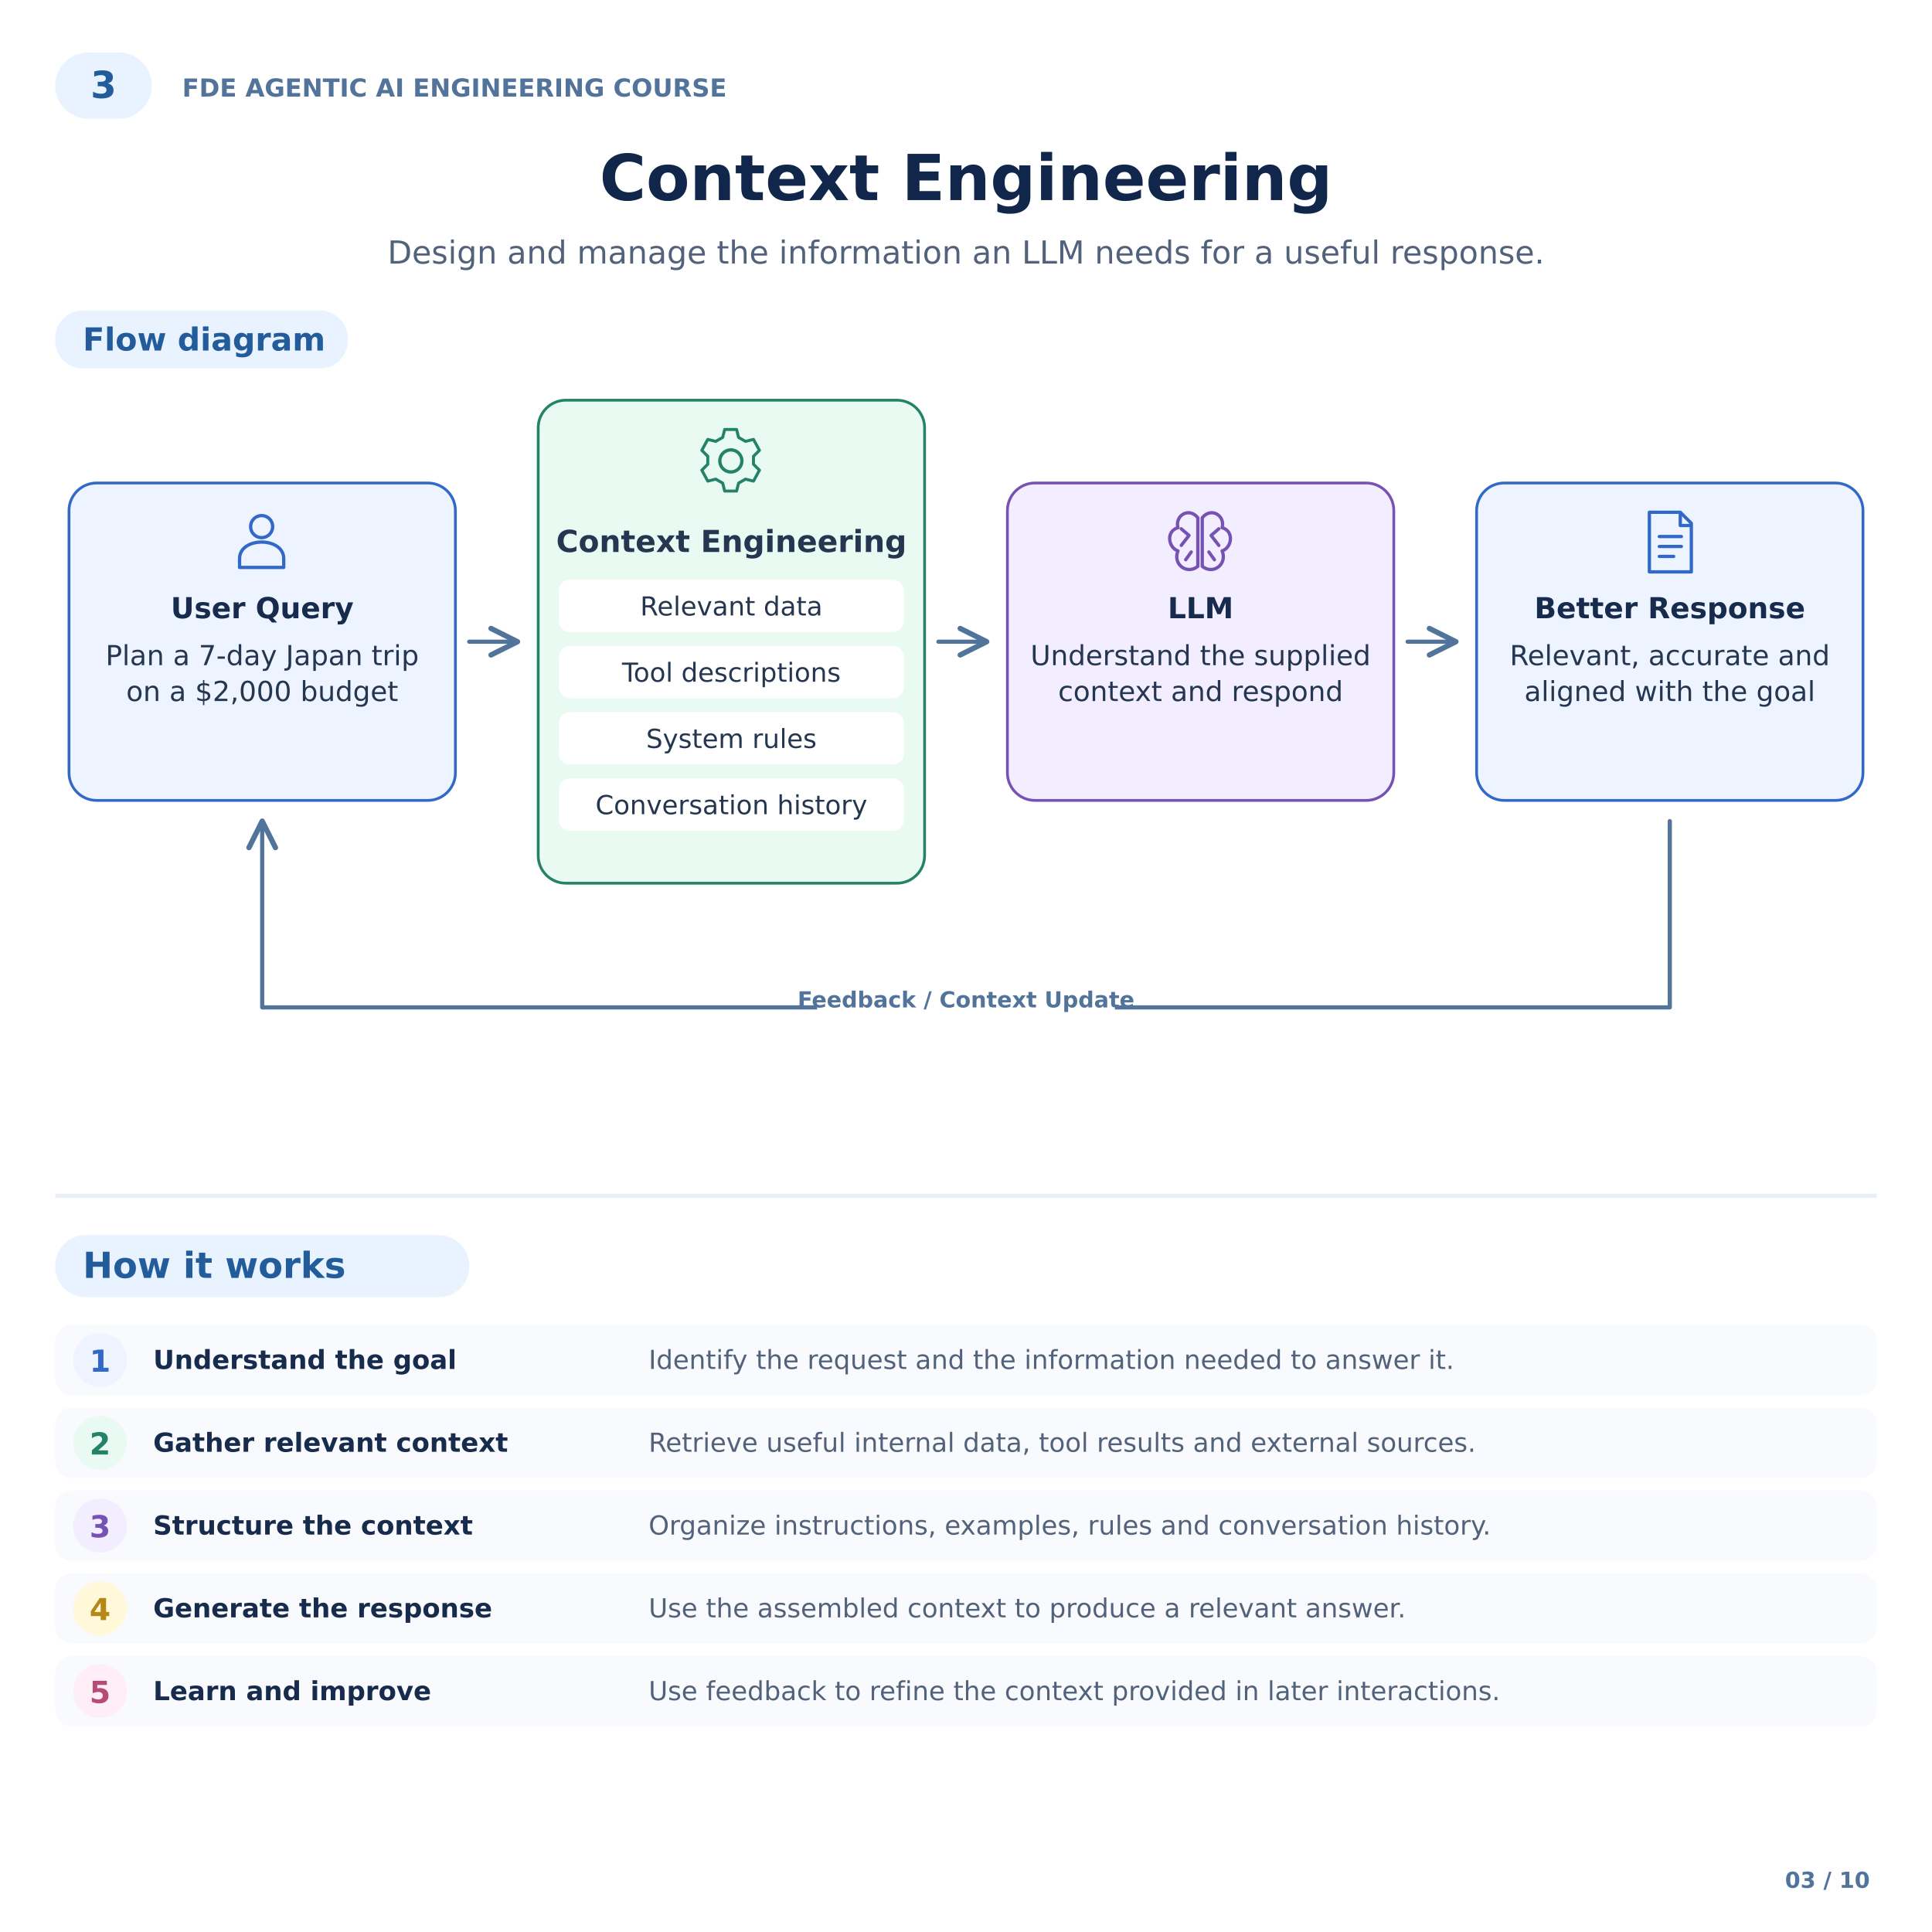
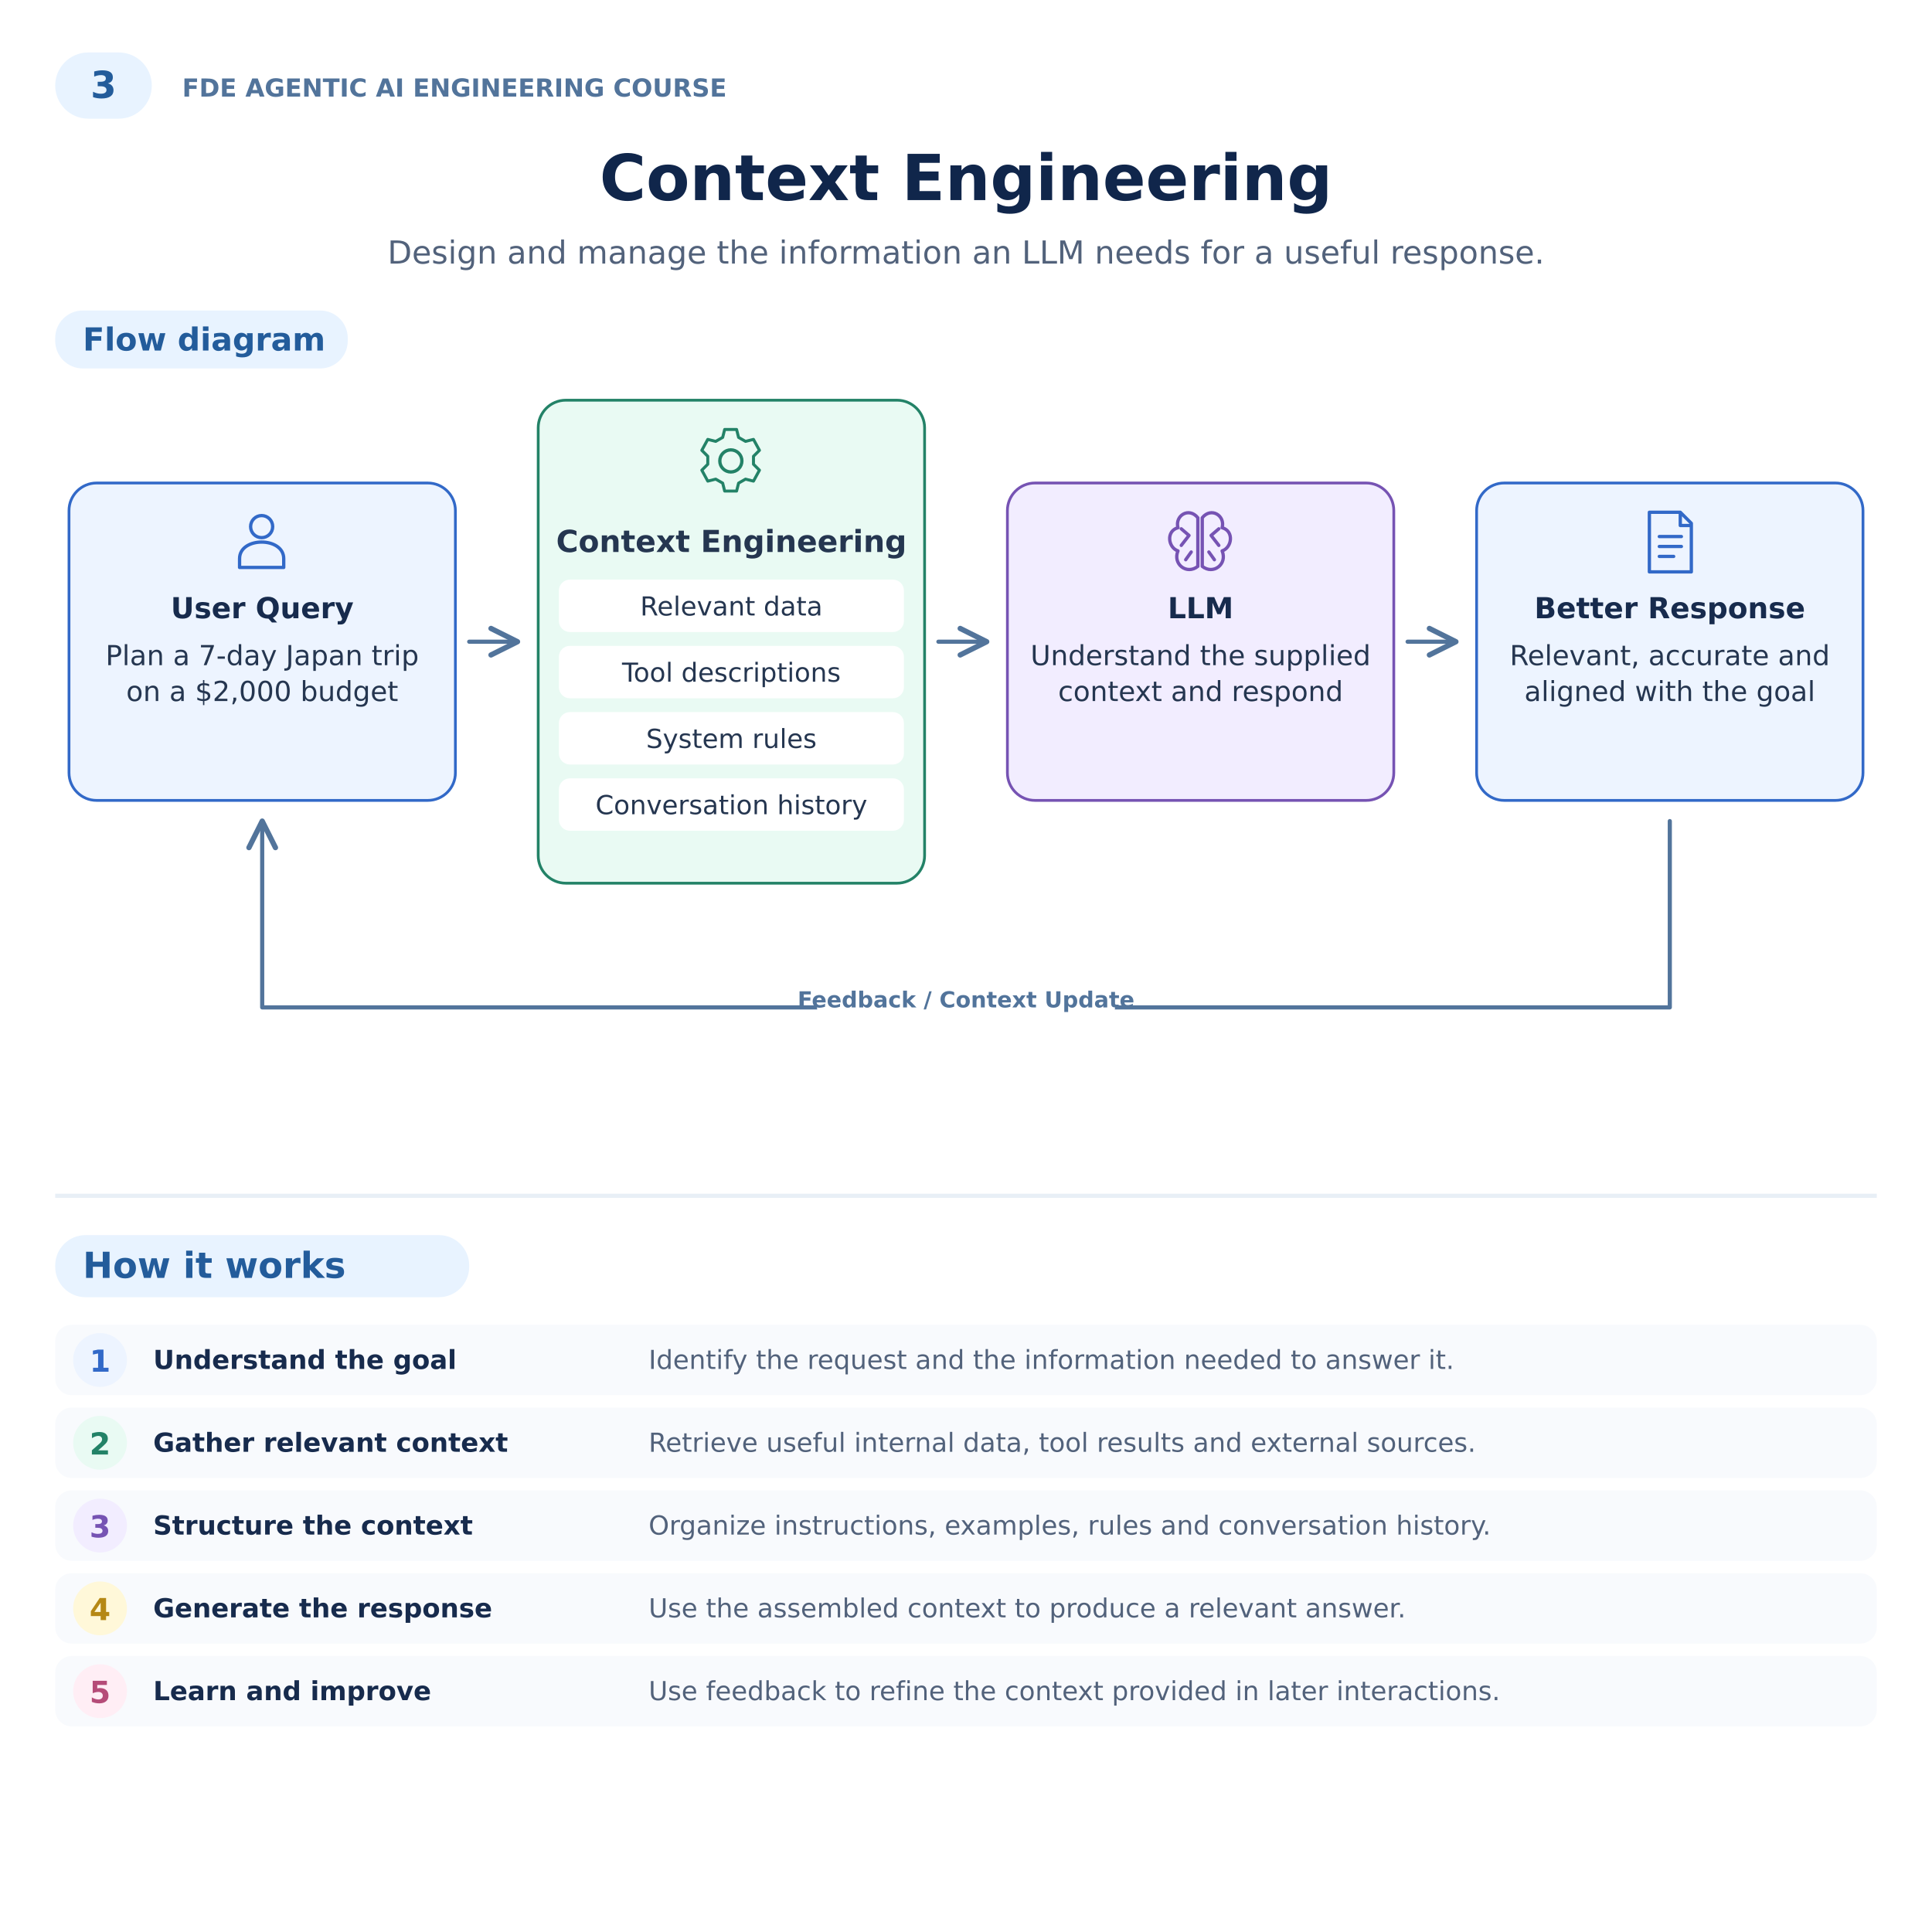
<svg xmlns="http://www.w3.org/2000/svg" width="1400" height="1400" viewBox="0 0 1400 1400" role="img" aria-labelledby="title desc">
  <defs>
    <marker id="arrow" viewBox="0 0 10 10" refX="9" refY="5" markerWidth="8" markerHeight="8" orient="auto-start-reverse">
      <path d="M1 1 9 5 1 9" fill="none" stroke="#52749b" stroke-width="1.6" stroke-linecap="round" stroke-linejoin="round" />
    </marker>
  </defs>
  <g font-family="DejaVu Sans,Arial,sans-serif">
    <rect x="0" y="0" width="1400" height="1400" rx="0" fill="#ffffff" stroke="none" stroke-width="2" />
    <rect x="40" y="38" width="70" height="48" rx="24" fill="#e8f3ff" stroke="none" stroke-width="2" />
    <text x="75" y="71" font-size="27" font-weight="700" fill="#235c9b" text-anchor="middle">3</text>
    <text x="132" y="70" font-size="18" font-weight="700" fill="#52749b" text-anchor="start">FDE AGENTIC AI ENGINEERING COURSE</text>
    <text x="700" y="145" font-size="46" font-weight="700" fill="#10264b" text-anchor="middle">Context Engineering</text>
    <text x="700" y="191" font-size="23" font-weight="400" fill="#52627b" text-anchor="middle">Design and manage the information an LLM needs for a useful response.</text>
    <rect x="40" y="225" width="212" height="42" rx="20" fill="#e8f3ff" stroke="none" stroke-width="2" />
    <text x="60" y="254" font-size="23" font-weight="700" fill="#235c9b" text-anchor="start">Flow diagram</text>
    <rect x="50" y="350" width="280" height="230" rx="20" fill="#edf4ff" stroke="#3269c8" stroke-width="2" />
    <g transform="translate(164.0,368) scale(0.8)" fill="none" stroke="#3269c8" stroke-width="3" stroke-linecap="round" stroke-linejoin="round">
      <circle cx="32" cy="17" r="10" />
      <path d="M12 54v-8c0-20 40-20 40 0v8Z" />
    </g>
    <text x="190.0" y="448" font-size="21" font-weight="700" fill="#172b4d" text-anchor="middle">User Query</text>
    <text x="190.0" y="482" font-size="20" font-weight="400" fill="#253650" text-anchor="middle">Plan a 7-day Japan trip</text>
    <text x="190.0" y="508" font-size="20" font-weight="400" fill="#253650" text-anchor="middle">on a $2,000 budget</text>
    <rect x="390" y="290" width="280" height="350" rx="20" fill="#e9faf3" stroke="#238267" stroke-width="2" />
    <g transform="translate(504,310) scale(0.8)" fill="none" stroke="#238267" stroke-width="3" stroke-linecap="round" stroke-linejoin="round">
      <path d="m26 5 12 0 2 8 7 4 8-2 6 11-6 6v8l6 6-6 11-8-2-7 4-2 8H26l-2-8-7-4-8 2-6-11 6-6v-8l-6-6 6-11 8 2 7-4Z" transform="translate(3,-3) scale(.9)" />
      <circle cx="32" cy="30" r="10" />
    </g>
    <text x="530" y="400" font-size="22" font-weight="700" fill="#253650" text-anchor="middle">Context Engineering</text>
    <rect x="405" y="420" width="250" height="38" rx="8" fill="#ffffff" stroke="none" stroke-width="2" />
    <text x="530" y="446" font-size="19" font-weight="400" fill="#253650" text-anchor="middle">Relevant data</text>
    <rect x="405" y="468" width="250" height="38" rx="8" fill="#ffffff" stroke="none" stroke-width="2" />
    <text x="530" y="494" font-size="19" font-weight="400" fill="#253650" text-anchor="middle">Tool descriptions</text>
    <rect x="405" y="516" width="250" height="38" rx="8" fill="#ffffff" stroke="none" stroke-width="2" />
    <text x="530" y="542" font-size="19" font-weight="400" fill="#253650" text-anchor="middle">System rules</text>
    <rect x="405" y="564" width="250" height="38" rx="8" fill="#ffffff" stroke="none" stroke-width="2" />
    <text x="530" y="590" font-size="19" font-weight="400" fill="#253650" text-anchor="middle">Conversation history</text>
    <rect x="730" y="350" width="280" height="230" rx="20" fill="#f2edff" stroke="#7653b3" stroke-width="2" />
    <g transform="translate(844.0,368) scale(0.8)" fill="none" stroke="#7653b3" stroke-width="3" stroke-linecap="round" stroke-linejoin="round">
      <path d="M30 9c-8-10-21-2-18 9C1 21 3 36 12 39c-5 12 8 22 18 14V9Z M34 9c8-10 21-2 18 9 11 3 9 18 0 21 5 12-8 22-18 14V9Z M15 19l7 6-7 9 M49 19l-7 6 7 9 M19 47l5-7 M45 47l-5-7" />
    </g>
    <text x="870.0" y="448" font-size="21" font-weight="700" fill="#172b4d" text-anchor="middle">LLM</text>
    <text x="870.0" y="482" font-size="20" font-weight="400" fill="#253650" text-anchor="middle">Understand the supplied</text>
    <text x="870.0" y="508" font-size="20" font-weight="400" fill="#253650" text-anchor="middle">context and respond</text>
    <rect x="1070" y="350" width="280" height="230" rx="20" fill="#edf4ff" stroke="#3269c8" stroke-width="2" />
    <g transform="translate(1184.0,368) scale(0.8)" fill="none" stroke="#3269c8" stroke-width="3" stroke-linecap="round" stroke-linejoin="round">
      <path d="M14 4h28l10 10v44H14Z M42 4v12h10 M23 26h20 M23 35h20 M23 44h13" />
    </g>
    <text x="1210.0" y="448" font-size="21" font-weight="700" fill="#172b4d" text-anchor="middle">Better Response</text>
    <text x="1210.0" y="482" font-size="20" font-weight="400" fill="#253650" text-anchor="middle">Relevant, accurate and</text>
    <text x="1210.0" y="508" font-size="20" font-weight="400" fill="#253650" text-anchor="middle">aligned with the goal</text>
    <path d="M340 465H375" fill="none" stroke="#52749b" stroke-width="3" stroke-linecap="round" stroke-linejoin="round" marker-end="url(#arrow)" />
    <path d="M680 465H715" fill="none" stroke="#52749b" stroke-width="3" stroke-linecap="round" stroke-linejoin="round" marker-end="url(#arrow)" />
    <path d="M1020 465H1055" fill="none" stroke="#52749b" stroke-width="3" stroke-linecap="round" stroke-linejoin="round" marker-end="url(#arrow)" />
    <path d="M1210 595V730H190V595" fill="none" stroke="#52749b" stroke-width="3" stroke-linecap="round" stroke-linejoin="round" marker-end="url(#arrow)" />
    <rect x="592.0" y="709" width="216" height="29" rx="8" fill="#ffffff" stroke="none" stroke-width="2" />
    <text x="700" y="730" font-size="16" font-weight="600" fill="#52749b" text-anchor="middle">Feedback / Context Update</text>
    <rect x="40" y="865" width="1320" height="3" rx="0" fill="#e8eff6" stroke="none" stroke-width="2" />
    <rect x="40" y="895" width="300" height="45" rx="22" fill="#e8f3ff" stroke="none" stroke-width="2" />
    <text x="60" y="926" font-size="26" font-weight="700" fill="#235c9b" text-anchor="start">How it works</text>
    <rect x="40" y="960" width="1320" height="51" rx="12" fill="#f8fafd" stroke="none" stroke-width="2" />
    <rect x="53" y="966" width="39" height="39" rx="20" fill="#edf4ff" stroke="none" stroke-width="2" />
    <text x="72.5" y="994" font-size="22" font-weight="700" fill="#3269c8" text-anchor="middle">1</text>
    <text x="111" y="992" font-size="19" font-weight="700" fill="#172b4d" text-anchor="start">Understand the goal</text>
    <text x="470" y="992" font-size="19" font-weight="400" fill="#52627b" text-anchor="start">Identify the request and the information needed to answer it.</text>
    <rect x="40" y="1020" width="1320" height="51" rx="12" fill="#f8fafd" stroke="none" stroke-width="2" />
    <rect x="53" y="1026" width="39" height="39" rx="20" fill="#e9faf3" stroke="none" stroke-width="2" />
    <text x="72.5" y="1054" font-size="22" font-weight="700" fill="#238267" text-anchor="middle">2</text>
    <text x="111" y="1052" font-size="19" font-weight="700" fill="#172b4d" text-anchor="start">Gather relevant context</text>
    <text x="470" y="1052" font-size="19" font-weight="400" fill="#52627b" text-anchor="start">Retrieve useful internal data, tool results and external sources.</text>
    <rect x="40" y="1080" width="1320" height="51" rx="12" fill="#f8fafd" stroke="none" stroke-width="2" />
    <rect x="53" y="1086" width="39" height="39" rx="20" fill="#f2edff" stroke="none" stroke-width="2" />
    <text x="72.5" y="1114" font-size="22" font-weight="700" fill="#7653b3" text-anchor="middle">3</text>
    <text x="111" y="1112" font-size="19" font-weight="700" fill="#172b4d" text-anchor="start">Structure the context</text>
    <text x="470" y="1112" font-size="19" font-weight="400" fill="#52627b" text-anchor="start">Organize instructions, examples, rules and conversation history.</text>
    <rect x="40" y="1140" width="1320" height="51" rx="12" fill="#f8fafd" stroke="none" stroke-width="2" />
    <rect x="53" y="1146" width="39" height="39" rx="20" fill="#fff8d9" stroke="none" stroke-width="2" />
    <text x="72.5" y="1174" font-size="22" font-weight="700" fill="#b58815" text-anchor="middle">4</text>
    <text x="111" y="1172" font-size="19" font-weight="700" fill="#172b4d" text-anchor="start">Generate the response</text>
    <text x="470" y="1172" font-size="19" font-weight="400" fill="#52627b" text-anchor="start">Use the assembled context to produce a relevant answer.</text>
    <rect x="40" y="1200" width="1320" height="51" rx="12" fill="#f8fafd" stroke="none" stroke-width="2" />
    <rect x="53" y="1206" width="39" height="39" rx="20" fill="#ffeef5" stroke="none" stroke-width="2" />
    <text x="72.5" y="1234" font-size="22" font-weight="700" fill="#b54c78" text-anchor="middle">5</text>
    <text x="111" y="1232" font-size="19" font-weight="700" fill="#172b4d" text-anchor="start">Learn and improve</text>
    <text x="470" y="1232" font-size="19" font-weight="400" fill="#52627b" text-anchor="start">Use feedback to refine the context provided in later interactions.</text>
-     <text x="1355" y="1368" font-size="16" font-weight="700" fill="#52749b" text-anchor="end">03 / 10</text>
  </g>
</svg>
